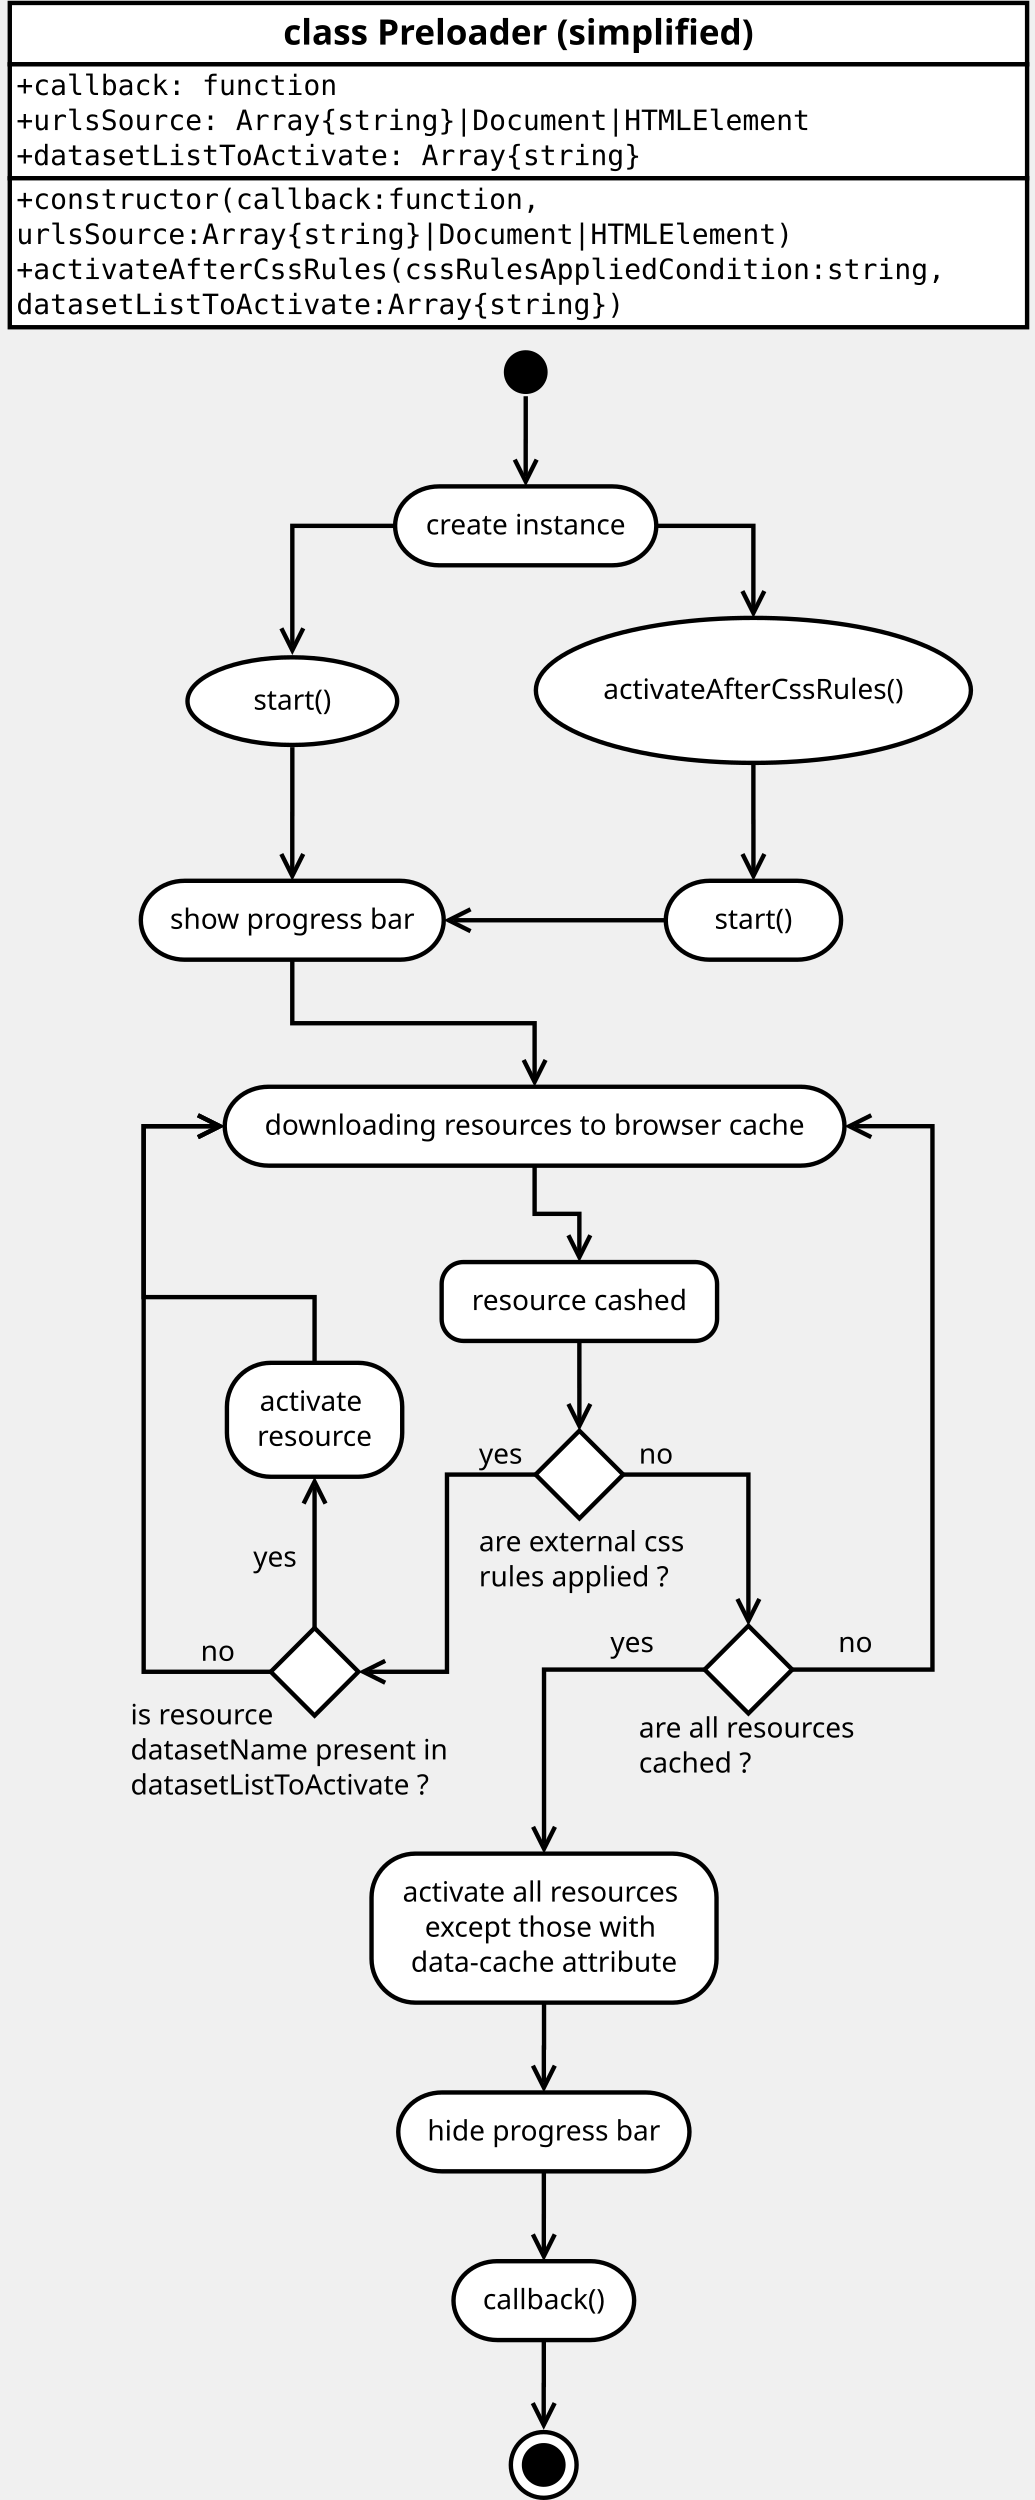
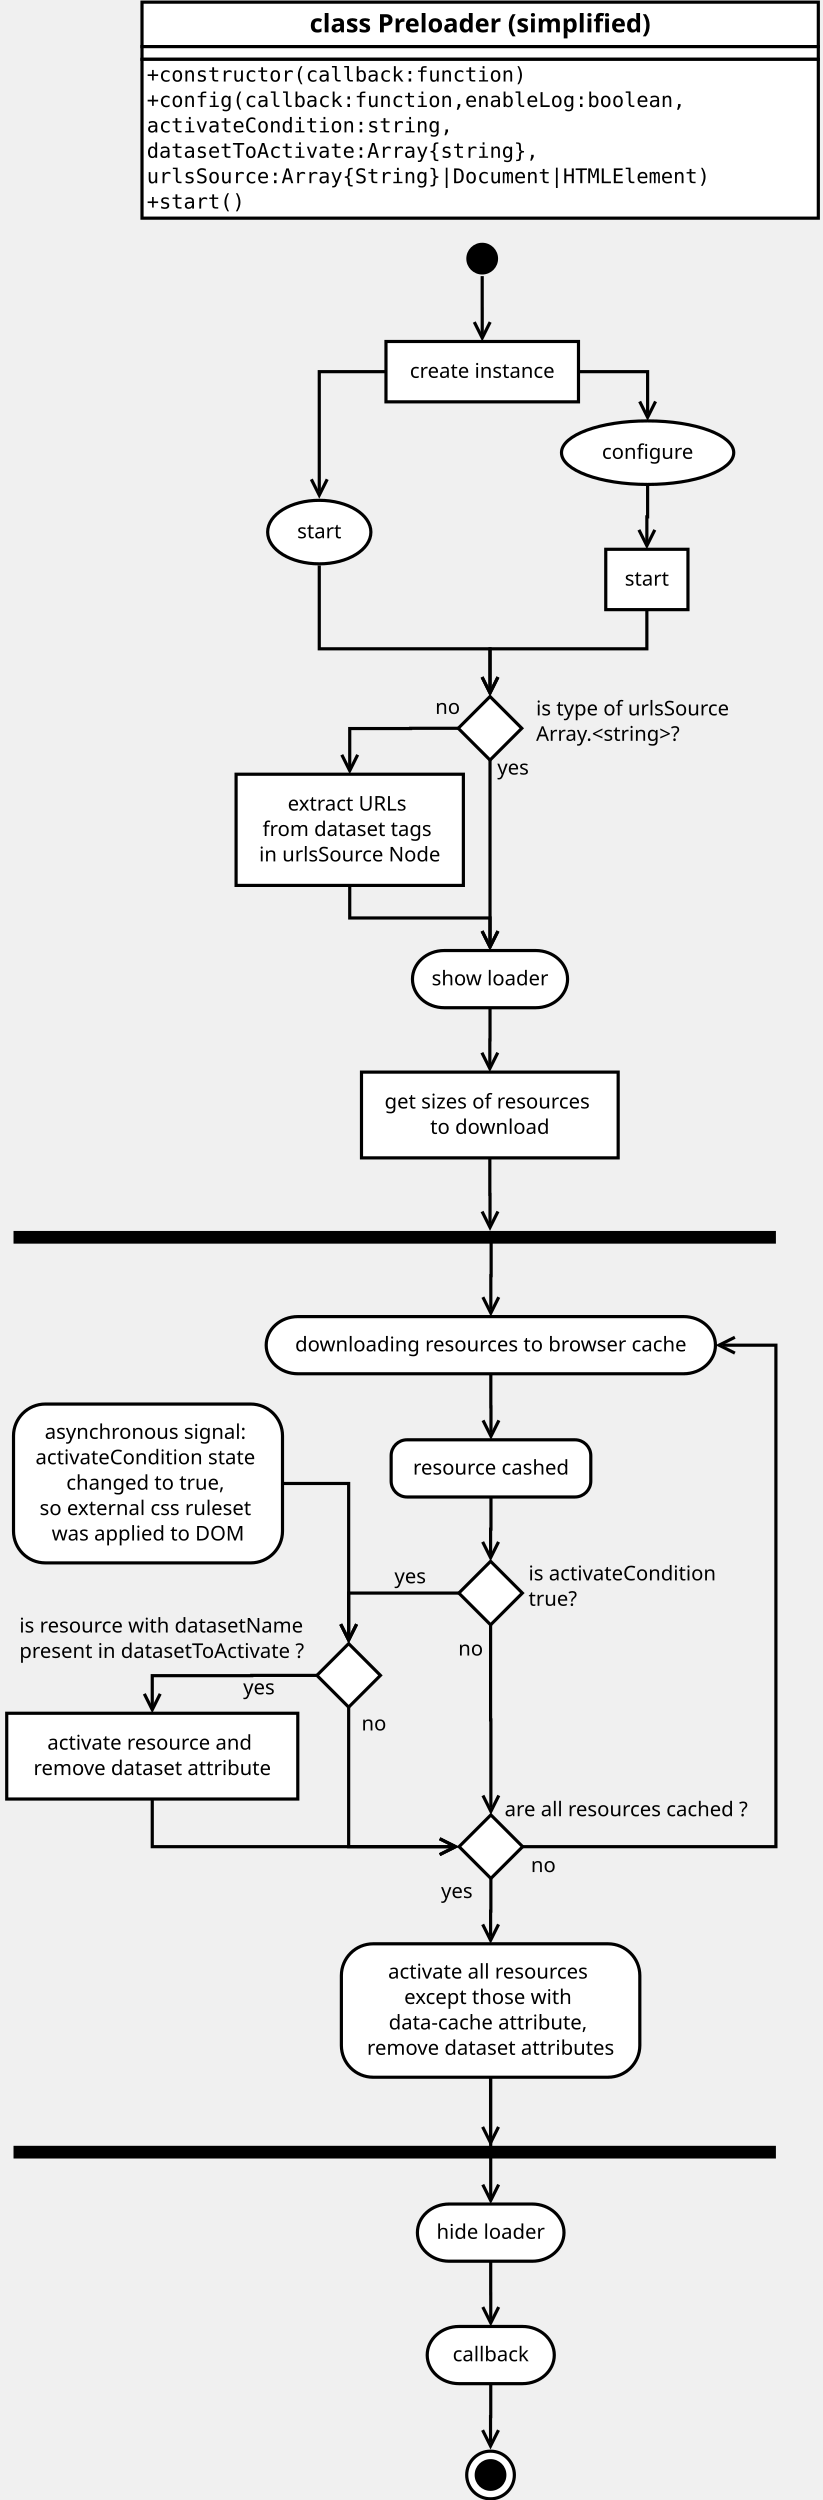
- <svg xmlns="http://www.w3.org/2000/svg" width="24cm" height="58cm" viewBox="77 -1122 467 1141">
-   <g>
-     <rect style="fill: #ffffff" x="254.758" y="-900" width="119.2" height="36" rx="20" ry="20" />
-     <rect style="fill: none; fill-opacity:0; stroke-width: 2; stroke: #000000" x="254.758" y="-900" width="119.2" height="36" rx="20" ry="20" />
-     <text font-size="12.8" style="fill: #000000;text-anchor:middle;font-family:sans-serif;font-style:normal;font-weight:normal" x="314.358" y="-878.1">
-       <tspan x="314.358" y="-878.1">create instance</tspan>
-     </text>
-   </g>
-   <g>
-     <rect style="fill: #ffffff" x="78.899" y="-1120.65" width="464.3" height="28" />
-     <rect style="fill: none; fill-opacity:0; stroke-width: 2; stroke: #000000" x="78.899" y="-1120.65" width="464.3" height="28" />
-     <text font-size="16" style="fill: #000000;text-anchor:middle;font-family:sans-serif;font-style:normal;font-weight:700" x="311.049" y="-1101.65">class Preloader (simplified)</text>
-     <rect style="fill: #ffffff" x="78.899" y="-1092.65" width="464.3" height="52" />
-     <rect style="fill: none; fill-opacity:0; stroke-width: 2; stroke: #000000" x="78.899" y="-1092.65" width="464.3" height="52" />
-     <text font-size="12.8" style="fill: #000000;text-anchor:start;font-family:monospace;font-style:normal;font-weight:normal" x="81.899" y="-1078.65">+callback: function</text>
-     <text font-size="12.8" style="fill: #000000;text-anchor:start;font-family:monospace;font-style:normal;font-weight:normal" x="81.899" y="-1062.65">+urlsSource: Array{string}|Document|HTMLElement</text>
-     <text font-size="12.8" style="fill: #000000;text-anchor:start;font-family:monospace;font-style:normal;font-weight:normal" x="81.899" y="-1046.65">+datasetListToActivate: Array{string}</text>
-     <rect style="fill: #ffffff" x="78.899" y="-1040.65" width="464.3" height="68" />
-     <rect style="fill: none; fill-opacity:0; stroke-width: 2; stroke: #000000" x="78.899" y="-1040.65" width="464.3" height="68" />
-     <text font-size="12.8" style="fill: #000000;text-anchor:start;font-family:monospace;font-style:normal;font-weight:normal" x="81.899" y="-1026.65">+constructor(callback:function,</text>
-     <text font-size="12.8" style="fill: #000000;text-anchor:start;font-family:monospace;font-style:normal;font-weight:normal" x="81.899" y="-1010.65">             urlsSource:Array{string}|Document|HTMLElement)</text>
-     <text font-size="12.8" style="fill: #000000;text-anchor:start;font-family:monospace;font-style:normal;font-weight:normal" x="81.899" y="-994.648">+activateAfterCssRules(cssRulesAppliedCondition:string,</text>
-     <text font-size="12.8" style="fill: #000000;text-anchor:start;font-family:monospace;font-style:normal;font-weight:normal" x="81.899" y="-978.648">                       datasetListToActivate:Array{string})</text>
-   </g>
-   <g>
-     <ellipse style="fill: #ffffff" cx="418.275" cy="-806.908" rx="99.275" ry="33.092" />
-     <ellipse style="fill: none; fill-opacity:0; stroke-width: 2; stroke: #000000" cx="418.275" cy="-806.908" rx="99.275" ry="33.092" />
-     <text font-size="12.8" style="fill: #000000;text-anchor:middle;font-family:sans-serif;font-style:normal;font-weight:normal" x="418.275" y="-803.008">
-       <tspan x="418.275" y="-803.008">activateAfterCssRules()</tspan>
-     </text>
-   </g>
-   <ellipse style="fill: #000000" cx="314.374" cy="-952.162" rx="10" ry="10" />
-   <g>
-     <polyline style="fill: none; fill-opacity:0; stroke-width: 2; stroke: #000000" points="314.374,-941.157 314.374,-920.578 314.358,-920.578 314.358,-904.472 " />
-     <polyline style="fill: none; fill-opacity:0; stroke-width: 2; stroke: #000000" points="309.358,-912.236 314.358,-902.236 319.358,-912.236 " />
-   </g>
-   <g>
-     <polyline style="fill: none; fill-opacity:0; stroke-width: 2; stroke: #000000" points="254.758,-882 207.85,-882 207.85,-827.477 " />
-     <polyline style="fill: none; fill-opacity:0; stroke-width: 2; stroke: #000000" points="202.85,-835.241 207.85,-825.241 212.85,-835.241 " />
-   </g>
-   <g>
-     <polyline style="fill: none; fill-opacity:0; stroke-width: 2; stroke: #000000" points="373.958,-882 418.275,-882 418.275,-844.472 " />
-     <polyline style="fill: none; fill-opacity:0; stroke-width: 2; stroke: #000000" points="413.275,-852.236 418.275,-842.236 423.275,-852.236 " />
-   </g>
-   <g>
-     <ellipse style="fill: #ffffff" cx="207.85" cy="-802" rx="47.85" ry="20" />
-     <ellipse style="fill: none; fill-opacity:0; stroke-width: 2; stroke: #000000" cx="207.85" cy="-802" rx="47.85" ry="20" />
-     <text font-size="12.8" style="fill: #000000;text-anchor:middle;font-family:sans-serif;font-style:normal;font-weight:normal" x="207.85" y="-798.1">
-       <tspan x="207.85" y="-798.1">  start()</tspan>
-     </text>
-   </g>
-   <g>
-     <rect style="fill: #ffffff" x="378.298" y="-720" width="80" height="36" rx="20" ry="20" />
-     <rect style="fill: none; fill-opacity:0; stroke-width: 2; stroke: #000000" x="378.298" y="-720" width="80" height="36" rx="20" ry="20" />
-     <text font-size="12.8" style="fill: #000000;text-anchor:middle;font-family:sans-serif;font-style:normal;font-weight:normal" x="418.298" y="-698.1">
-       <tspan x="418.298" y="-698.1">start()</tspan>
-     </text>
-   </g>
-   <g>
-     <polyline style="fill: none; fill-opacity:0; stroke-width: 2; stroke: #000000" points="418.275,-773.817 418.275,-746.908 418.298,-746.908 418.298,-724.472 " />
-     <polyline style="fill: none; fill-opacity:0; stroke-width: 2; stroke: #000000" points="413.298,-732.236 418.298,-722.236 423.298,-732.236 " />
-   </g>
-   <g>
-     <rect style="fill: #ffffff" x="138.703" y="-720" width="138.25" height="36" rx="20" ry="20" />
-     <rect style="fill: none; fill-opacity:0; stroke-width: 2; stroke: #000000" x="138.703" y="-720" width="138.25" height="36" rx="20" ry="20" />
-     <text font-size="12.8" style="fill: #000000;text-anchor:middle;font-family:sans-serif;font-style:normal;font-weight:normal" x="207.828" y="-698.1">
-       <tspan x="207.828" y="-698.1">show progress bar</tspan>
-     </text>
-   </g>
-   <g>
-     <polyline style="fill: none; fill-opacity:0; stroke-width: 2; stroke: #000000" points="207.85,-780.995 207.85,-750.497 207.828,-750.497 207.828,-724.472 " />
-     <polyline style="fill: none; fill-opacity:0; stroke-width: 2; stroke: #000000" points="202.828,-732.236 207.828,-722.236 212.828,-732.236 " />
-   </g>
-   <g>
-     <polyline style="fill: none; fill-opacity:0; stroke-width: 2; stroke: #000000" points="378.298,-702 368.298,-702 286.953,-702 281.425,-702 " />
-     <polyline style="fill: none; fill-opacity:0; stroke-width: 2; stroke: #000000" points="289.189,-707 279.189,-702 289.189,-697 " />
-   </g>
-   <g>
-     <rect style="fill: #ffffff" x="177" y="-626" width="282.85" height="36" rx="20" ry="20" />
-     <rect style="fill: none; fill-opacity:0; stroke-width: 2; stroke: #000000" x="177" y="-626" width="282.85" height="36" rx="20" ry="20" />
-     <text font-size="12.8" style="fill: #000000;text-anchor:middle;font-family:sans-serif;font-style:normal;font-weight:normal" x="318.425" y="-604.1">
-       <tspan x="318.425" y="-604.1">downloading resources to browser cache</tspan>
-     </text>
-   </g>
-   <g>
-     <polyline style="fill: none; fill-opacity:0; stroke-width: 2; stroke: #000000" points="207.828,-684 207.828,-655 318.425,-655 318.425,-630.472 " />
-     <polyline style="fill: none; fill-opacity:0; stroke-width: 2; stroke: #000000" points="313.425,-638.236 318.425,-628.236 323.425,-638.236 " />
-   </g>
-   <g>
-     <polygon style="fill: #ffffff" points="198,-359 218,-379 238,-359 218,-339 " />
-     <polygon style="fill: none; fill-opacity:0; stroke-width: 2; stroke: #000000" points="198,-359 218,-379 238,-359 218,-339 " />
-   </g>
-   <text font-size="12.8" style="fill: #000000;text-anchor:start;font-family:sans-serif;font-style:normal;font-weight:normal" x="134" y="-335">
-     <tspan x="134" y="-335">is resource</tspan>
-     <tspan x="134" y="-319">datasetName present in</tspan>
-     <tspan x="134" y="-303">datasetListToActivate ?</tspan>
-   </text>
-   <text font-size="12.8" style="fill: #000000;text-anchor:start;font-family:sans-serif;font-style:normal;font-weight:normal" x="166" y="-364">
-     <tspan x="166" y="-364">no</tspan>
-   </text>
-   <text font-size="12.8" style="fill: #000000;text-anchor:start;font-family:sans-serif;font-style:normal;font-weight:normal" x="190" y="-407">
-     <tspan x="190" y="-407">yes</tspan>
-   </text>
-   <g>
-     <rect style="fill: #ffffff" x="178" y="-500" width="80" height="52" rx="20" ry="20" />
-     <rect style="fill: none; fill-opacity:0; stroke-width: 2; stroke: #000000" x="178" y="-500" width="80" height="52" rx="20" ry="20" />
-     <text font-size="12.8" style="fill: #000000;text-anchor:middle;font-family:sans-serif;font-style:normal;font-weight:normal" x="218" y="-478.1">
-       <tspan x="218" y="-478.1">activate</tspan>
-       <tspan x="218" y="-462.1">resource</tspan>
-     </text>
-   </g>
-   <text font-size="12.8" style="fill: #000000;text-anchor:start;font-family:sans-serif;font-style:normal;font-weight:normal" x="256" y="-509">
-     <tspan x="256" y="-509" />
-   </text>
-   <g>
-     <rect style="fill: #ffffff" x="276" y="-546" width="125.7" height="36" rx="10" ry="10" />
-     <rect style="fill: none; fill-opacity:0; stroke-width: 2; stroke: #000000" x="276" y="-546" width="125.7" height="36" rx="10" ry="10" />
-     <text font-size="12.8" style="fill: #000000;text-anchor:middle;font-family:sans-serif;font-style:normal;font-weight:normal" x="338.85" y="-524.1">
-       <tspan x="338.85" y="-524.1">resource cashed</tspan>
-     </text>
-   </g>
-   <g>
-     <polygon style="fill: #ffffff" points="318.864,-449 338.864,-469 358.864,-449 338.864,-429 " />
-     <polygon style="fill: none; fill-opacity:0; stroke-width: 2; stroke: #000000" points="318.864,-449 338.864,-469 358.864,-449 338.864,-429 " />
-   </g>
-   <text font-size="12.8" style="fill: #000000;text-anchor:start;font-family:sans-serif;font-style:normal;font-weight:normal" x="366" y="-329">
-     <tspan x="366" y="-329">are all resources</tspan>
-     <tspan x="366" y="-313">cached ?</tspan>
-   </text>
-   <g>
-     <polyline style="fill: none; fill-opacity:0; stroke-width: 2; stroke: #000000" points="436,-360 500,-360 500,-608 464.322,-608 " />
-     <polyline style="fill: none; fill-opacity:0; stroke-width: 2; stroke: #000000" points="472.086,-613 462.086,-608 472.086,-603 " />
-   </g>
-   <g>
-     <rect style="fill: #ffffff" x="244" y="-276" width="157.45" height="68" rx="20" ry="20" />
-     <rect style="fill: none; fill-opacity:0; stroke-width: 2; stroke: #000000" x="244" y="-276" width="157.45" height="68" rx="20" ry="20" />
-     <text font-size="12.8" style="fill: #000000;text-anchor:middle;font-family:sans-serif;font-style:normal;font-weight:normal" x="322.725" y="-254.1">
-       <tspan x="322.725" y="-254.1">activate all resources</tspan>
-       <tspan x="322.725" y="-238.1">except those with</tspan>
-       <tspan x="322.725" y="-222.1">data-cache attribute</tspan>
-     </text>
-   </g>
-   <text font-size="12.8" style="fill: #000000;text-anchor:start;font-family:sans-serif;font-style:normal;font-weight:normal" x="353" y="-368">
-     <tspan x="353" y="-368">yes</tspan>
-   </text>
-   <text font-size="12.8" style="fill: #000000;text-anchor:start;font-family:sans-serif;font-style:normal;font-weight:normal" x="366" y="-454">
-     <tspan x="366" y="-454">no</tspan>
-   </text>
-   <text font-size="12.8" style="fill: #000000;text-anchor:start;font-family:sans-serif;font-style:normal;font-weight:normal" x="293" y="-414">
-     <tspan x="293" y="-414">are external css</tspan>
-     <tspan x="293" y="-398">rules applied ?</tspan>
-   </text>
-   <text font-size="12.8" style="fill: #000000;text-anchor:start;font-family:sans-serif;font-style:normal;font-weight:normal" x="293" y="-454">
-     <tspan x="293" y="-454">yes</tspan>
-   </text>
-   <g>
-     <polygon style="fill: #ffffff" points="396,-360 416,-380 436,-360 416,-340 " />
-     <polygon style="fill: none; fill-opacity:0; stroke-width: 2; stroke: #000000" points="396,-360 416,-380 436,-360 416,-340 " />
-   </g>
-   <text font-size="12.8" style="fill: #000000;text-anchor:start;font-family:sans-serif;font-style:normal;font-weight:normal" x="457" y="-368">
-     <tspan x="457" y="-368">no</tspan>
-   </text>
-   <g>
-     <polyline style="fill: none; fill-opacity:0; stroke-width: 2; stroke: #000000" points="218,-379 218,-389 218,-438 218,-443.528 " />
-     <polyline style="fill: none; fill-opacity:0; stroke-width: 2; stroke: #000000" points="223,-435.764 218,-445.764 213,-435.764 " />
-   </g>
-   <g>
-     <rect style="fill: #ffffff" x="256.194" y="-167" width="132.9" height="36" rx="20" ry="20" />
-     <rect style="fill: none; fill-opacity:0; stroke-width: 2; stroke: #000000" x="256.194" y="-167" width="132.9" height="36" rx="20" ry="20" />
-     <text font-size="12.8" style="fill: #000000;text-anchor:middle;font-family:sans-serif;font-style:normal;font-weight:normal" x="322.644" y="-145.1">
-       <tspan x="322.644" y="-145.1">hide progress bar</tspan>
-     </text>
-   </g>
-   <g>
-     <rect style="fill: #ffffff" x="281.404" y="-90" width="82.45" height="36" rx="20" ry="20" />
-     <rect style="fill: none; fill-opacity:0; stroke-width: 2; stroke: #000000" x="281.404" y="-90" width="82.45" height="36" rx="20" ry="20" />
-     <text font-size="12.8" style="fill: #000000;text-anchor:middle;font-family:sans-serif;font-style:normal;font-weight:normal" x="322.629" y="-68.1">
-       <tspan x="322.629" y="-68.1">callback()</tspan>
-     </text>
-   </g>
-   <g>
-     <ellipse style="fill: #ffffff" cx="322.58" cy="3" rx="15" ry="15" />
-     <ellipse style="fill: none; fill-opacity:0; stroke-width: 2; stroke: #000000" cx="322.58" cy="3" rx="15" ry="15" />
-     <ellipse style="fill: #000000" cx="322.58" cy="3" rx="10" ry="10" />
-   </g>
-   <g>
-     <polyline style="fill: none; fill-opacity:0; stroke-width: 2; stroke: #000000" points="358.864,-449 416,-449 416,-384.472 " />
-     <polyline style="fill: none; fill-opacity:0; stroke-width: 2; stroke: #000000" points="411,-392.236 416,-382.236 421,-392.236 " />
-   </g>
-   <g>
-     <polyline style="fill: none; fill-opacity:0; stroke-width: 2; stroke: #000000" points="396,-360 322.725,-360 322.725,-280.472 " />
-     <polyline style="fill: none; fill-opacity:0; stroke-width: 2; stroke: #000000" points="317.725,-288.236 322.725,-278.236 327.725,-288.236 " />
-   </g>
-   <g>
-     <polyline style="fill: none; fill-opacity:0; stroke-width: 2; stroke: #000000" points="338.85,-510 338.85,-489.5 338.864,-489.5 338.864,-473.472 " />
-     <polyline style="fill: none; fill-opacity:0; stroke-width: 2; stroke: #000000" points="333.864,-481.236 338.864,-471.236 343.864,-481.236 " />
-   </g>
-   <g>
-     <polyline style="fill: none; fill-opacity:0; stroke-width: 2; stroke: #000000" points="318.425,-590 318.425,-568 338.85,-568 338.85,-550.472 " />
-     <polyline style="fill: none; fill-opacity:0; stroke-width: 2; stroke: #000000" points="333.85,-558.236 338.85,-548.236 343.85,-558.236 " />
-   </g>
-   <g>
-     <polyline style="fill: none; fill-opacity:0; stroke-width: 2; stroke: #000000" points="318.864,-449 278.432,-449 278.432,-359 242.472,-359 " />
-     <polyline style="fill: none; fill-opacity:0; stroke-width: 2; stroke: #000000" points="250.236,-364 240.236,-359 250.236,-354 " />
-   </g>
-   <g>
-     <polyline style="fill: none; fill-opacity:0; stroke-width: 2; stroke: #000000" points="198,-359 140,-359 140,-608 172.528,-608 " />
-     <polyline style="fill: none; fill-opacity:0; stroke-width: 2; stroke: #000000" points="164.764,-603 174.764,-608 164.764,-613 " />
-   </g>
-   <g>
-     <polyline style="fill: none; fill-opacity:0; stroke-width: 2; stroke: #000000" points="218,-500 218,-530 140,-530 140,-608 172.528,-608 " />
-     <polyline style="fill: none; fill-opacity:0; stroke-width: 2; stroke: #000000" points="164.764,-603 174.764,-608 164.764,-613 " />
-   </g>
-   <g>
-     <polyline style="fill: none; fill-opacity:0; stroke-width: 2; stroke: #000000" points="322.725,-208 322.725,-187.5 322.644,-187.5 322.644,-171.472 " />
-     <polyline style="fill: none; fill-opacity:0; stroke-width: 2; stroke: #000000" points="317.644,-179.236 322.644,-169.236 327.644,-179.236 " />
-   </g>
-   <g>
-     <polyline style="fill: none; fill-opacity:0; stroke-width: 2; stroke: #000000" points="322.644,-131 322.644,-110.5 322.629,-110.5 322.629,-94.472 " />
-     <polyline style="fill: none; fill-opacity:0; stroke-width: 2; stroke: #000000" points="317.629,-102.236 322.629,-92.236 327.629,-102.236 " />
-   </g>
-   <g>
-     <polyline style="fill: none; fill-opacity:0; stroke-width: 2; stroke: #000000" points="322.629,-54 322.629,-33.504 322.58,-33.504 322.58,-17.48 " />
-     <polyline style="fill: none; fill-opacity:0; stroke-width: 2; stroke: #000000" points="317.58,-25.244 322.58,-15.244 327.58,-25.244 " />
+ <svg xmlns="http://www.w3.org/2000/svg" width="26cm" height="79cm" viewBox="14 -1115 513 1574">
+   <g>
+     <rect style="fill: #ffffff" x="100.899" y="-1113.65" width="425.8" height="28" />
+     <rect style="fill: none; fill-opacity:0; stroke-width: 2; stroke: #000000" x="100.899" y="-1113.65" width="425.8" height="28" />
+     <text font-size="16" style="fill: #000000;text-anchor:middle;font-family:sans-serif;font-style:normal;font-weight:700" x="313.799" y="-1094.65">class Preloader (simplified)</text>
+     <rect style="fill: #ffffff" x="100.899" y="-1085.65" width="425.8" height="8" />
+     <rect style="fill: none; fill-opacity:0; stroke-width: 2; stroke: #000000" x="100.899" y="-1085.65" width="425.8" height="8" />
+     <rect style="fill: #ffffff" x="100.899" y="-1077.65" width="425.8" height="100" />
+     <rect style="fill: none; fill-opacity:0; stroke-width: 2; stroke: #000000" x="100.899" y="-1077.65" width="425.8" height="100" />
+     <text font-size="12.8" style="fill: #000000;text-anchor:start;font-family:monospace;font-style:normal;font-weight:normal" x="103.899" y="-1063.65">+constructor(callback:function)</text>
+     <text font-size="12.8" style="fill: #000000;text-anchor:start;font-family:monospace;font-style:normal;font-weight:normal" x="103.899" y="-1047.65">+config(callback:function,enableLog:boolean,</text>
+     <text font-size="12.8" style="fill: #000000;text-anchor:start;font-family:monospace;font-style:normal;font-weight:normal" x="103.899" y="-1031.65">        activateCondition:string,</text>
+     <text font-size="12.8" style="fill: #000000;text-anchor:start;font-family:monospace;font-style:normal;font-weight:normal" x="103.899" y="-1015.65">        datasetToActivate:Array{string},</text>
+     <text font-size="12.8" style="fill: #000000;text-anchor:start;font-family:monospace;font-style:normal;font-weight:normal" x="103.899" y="-999.648">        urlsSource:Array{String}|Document|HTMLElement)</text>
+     <text font-size="12.8" style="fill: #000000;text-anchor:start;font-family:monospace;font-style:normal;font-weight:normal" x="103.899" y="-983.648">+start()</text>
+   </g>
+   <g>
+     <ellipse style="fill: #ffffff" cx="419.225" cy="-830" rx="54.225" ry="20" />
+     <ellipse style="fill: none; fill-opacity:0; stroke-width: 2; stroke: #000000" cx="419.225" cy="-830" rx="54.225" ry="20" />
+     <text font-size="12.8" style="fill: #000000;text-anchor:middle;font-family:sans-serif;font-style:normal;font-weight:normal" x="419.225" y="-826.1">
+       <tspan x="419.225" y="-826.1">configure</tspan>
+     </text>
+   </g>
+   <ellipse style="fill: #000000" cx="315.081" cy="-952.162" rx="10" ry="10" />
+   <g>
+     <polyline style="fill: none; fill-opacity:0; stroke-width: 2; stroke: #000000" points="315.081,-941.157 315.081,-920.578 315.098,-920.578 315.098,-904.472 " />
+     <polyline style="fill: none; fill-opacity:0; stroke-width: 2; stroke: #000000" points="310.098,-912.236 315.098,-902.236 320.098,-912.236 " />
+   </g>
+   <g>
+     <polyline style="fill: none; fill-opacity:0; stroke-width: 2; stroke: #000000" points="254.498,-881 212.5,-881 212.5,-805.477 " />
+     <polyline style="fill: none; fill-opacity:0; stroke-width: 2; stroke: #000000" points="207.5,-813.241 212.5,-803.241 217.5,-813.241 " />
+   </g>
+   <g>
+     <polyline style="fill: none; fill-opacity:0; stroke-width: 2; stroke: #000000" points="375.698,-881 419.225,-881 419.225,-854.472 " />
+     <polyline style="fill: none; fill-opacity:0; stroke-width: 2; stroke: #000000" points="414.225,-862.236 419.225,-852.236 424.225,-862.236 " />
+   </g>
+   <g>
+     <ellipse style="fill: #ffffff" cx="212.5" cy="-780" rx="32.5" ry="20" />
+     <ellipse style="fill: none; fill-opacity:0; stroke-width: 2; stroke: #000000" cx="212.5" cy="-780" rx="32.5" ry="20" />
+     <text font-size="12.8" style="fill: #000000;text-anchor:middle;font-family:sans-serif;font-style:normal;font-weight:normal" x="212.5" y="-776.1">
+       <tspan x="212.5" y="-776.1">start</tspan>
+     </text>
+   </g>
+   <g>
+     <polyline style="fill: none; fill-opacity:0; stroke-width: 2; stroke: #000000" points="419.225,-810 419.225,-789.585 418.749,-789.585 418.749,-773.642 " />
+     <polyline style="fill: none; fill-opacity:0; stroke-width: 2; stroke: #000000" points="413.749,-781.406 418.749,-771.406 423.749,-781.406 " />
+   </g>
+   <g>
+     <rect style="fill: #ffffff" x="271.178" y="-516.542" width="97.65" height="36" rx="20" ry="20" />
+     <rect style="fill: none; fill-opacity:0; stroke-width: 2; stroke: #000000" x="271.178" y="-516.542" width="97.65" height="36" rx="20" ry="20" />
+     <text font-size="12.8" style="fill: #000000;text-anchor:middle;font-family:sans-serif;font-style:normal;font-weight:normal" x="320.003" y="-494.642">
+       <tspan x="320.003" y="-494.642">show loader</tspan>
+     </text>
+   </g>
+   <g>
+     <polyline style="fill: none; fill-opacity:0; stroke-width: 2; stroke: #000000" points="212.5,-758.999 212.5,-706.511 320,-706.511 320,-680.937 " />
+     <polyline style="fill: none; fill-opacity:0; stroke-width: 2; stroke: #000000" points="315,-688.701 320,-678.701 325,-688.701 " />
+   </g>
+   <g>
+     <polyline style="fill: none; fill-opacity:0; stroke-width: 2; stroke: #000000" points="418.749,-731.17 418.749,-706.511 320,-706.511 320,-680.937 " />
+     <polyline style="fill: none; fill-opacity:0; stroke-width: 2; stroke: #000000" points="315,-688.701 320,-678.701 325,-688.701 " />
+   </g>
+   <g>
+     <rect style="fill: #ffffff" x="179.083" y="-286.071" width="282.85" height="36" rx="20" ry="20" />
+     <rect style="fill: none; fill-opacity:0; stroke-width: 2; stroke: #000000" x="179.083" y="-286.071" width="282.85" height="36" rx="20" ry="20" />
+     <text font-size="12.8" style="fill: #000000;text-anchor:middle;font-family:sans-serif;font-style:normal;font-weight:normal" x="320.508" y="-264.171">
+       <tspan x="320.508" y="-264.171">downloading resources to browser cache</tspan>
+     </text>
+   </g>
+   <g>
+     <polygon style="fill: #ffffff" points="211.004,-60.174 231.004,-80.174 251.004,-60.174 231.004,-40.174 " />
+     <polygon style="fill: none; fill-opacity:0; stroke-width: 2; stroke: #000000" points="211.004,-60.174 231.004,-80.174 251.004,-60.174 231.004,-40.174 " />
+   </g>
+   <text font-size="12.8" style="fill: #000000;text-anchor:start;font-family:sans-serif;font-style:normal;font-weight:normal" x="23.668" y="-87.162">
+     <tspan x="23.668" y="-87.162">is resource with datasetName</tspan>
+     <tspan x="23.668" y="-71.162">present in datasetToActivate ?</tspan>
+   </text>
+   <text font-size="12.8" style="fill: #000000;text-anchor:start;font-family:sans-serif;font-style:normal;font-weight:normal" x="239.083" y="-25.502">
+     <tspan x="239.083" y="-25.502">no</tspan>
+   </text>
+   <text font-size="12.8" style="fill: #000000;text-anchor:start;font-family:sans-serif;font-style:normal;font-weight:normal" x="164.585" y="-48.253">
+     <tspan x="164.585" y="-48.253">yes</tspan>
+   </text>
+   <text font-size="12.8" style="fill: #000000;text-anchor:start;font-family:sans-serif;font-style:normal;font-weight:normal" x="258.751" y="-173.332">
+     <tspan x="258.751" y="-173.332" />
+   </text>
+   <g>
+     <rect style="fill: #ffffff" x="257.751" y="-208.498" width="125.7" height="36" rx="10" ry="10" />
+     <rect style="fill: none; fill-opacity:0; stroke-width: 2; stroke: #000000" x="257.751" y="-208.498" width="125.7" height="36" rx="10" ry="10" />
+     <text font-size="12.8" style="fill: #000000;text-anchor:middle;font-family:sans-serif;font-style:normal;font-weight:normal" x="320.601" y="-186.598">
+       <tspan x="320.601" y="-186.598">resource cashed</tspan>
+     </text>
+   </g>
+   <g>
+     <polygon style="fill: #ffffff" points="300.365,-112 320.365,-132 340.365,-112 320.365,-92 " />
+     <polygon style="fill: none; fill-opacity:0; stroke-width: 2; stroke: #000000" points="300.365,-112 320.365,-132 340.365,-112 320.365,-92 " />
+   </g>
+   <text font-size="12.8" style="fill: #000000;text-anchor:start;font-family:sans-serif;font-style:normal;font-weight:normal" x="329.192" y="28.485">
+     <tspan x="329.192" y="28.485">are all resources cached ?</tspan>
+   </text>
+   <g>
+     <polyline style="fill: none; fill-opacity:0; stroke-width: 2; stroke: #000000" points="340.541,47.668 500,47.668 500,-268.071 466.405,-268.071 " />
+     <polyline style="fill: none; fill-opacity:0; stroke-width: 2; stroke: #000000" points="474.169,-273.071 464.169,-268.071 474.169,-263.071 " />
+   </g>
+   <g>
+     <rect style="fill: #ffffff" x="226.419" y="108.822" width="187.9" height="84" rx="20" ry="20" />
+     <rect style="fill: none; fill-opacity:0; stroke-width: 2; stroke: #000000" x="226.419" y="108.822" width="187.9" height="84" rx="20" ry="20" />
+     <text font-size="12.8" style="fill: #000000;text-anchor:middle;font-family:sans-serif;font-style:normal;font-weight:normal" x="320.369" y="130.722">
+       <tspan x="320.369" y="130.722">activate all resources</tspan>
+       <tspan x="320.369" y="146.722">except those with</tspan>
+       <tspan x="320.369" y="162.722">data-cache attribute,</tspan>
+       <tspan x="320.369" y="178.722">remove dataset attributes</tspan>
+     </text>
+   </g>
+   <text font-size="12.8" style="fill: #000000;text-anchor:start;font-family:sans-serif;font-style:normal;font-weight:normal" x="289.17" y="80">
+     <tspan x="289.17" y="80">yes</tspan>
+   </text>
+   <text font-size="12.8" style="fill: #000000;text-anchor:start;font-family:sans-serif;font-style:normal;font-weight:normal" x="345.751" y="63.668">
+     <tspan x="345.751" y="63.668">no</tspan>
+   </text>
+   <text font-size="12.8" style="fill: #000000;text-anchor:start;font-family:sans-serif;font-style:normal;font-weight:normal" x="344.243" y="-120">
+     <tspan x="344.243" y="-120">is activateCondition</tspan>
+     <tspan x="344.243" y="-104">          true?</tspan>
+   </text>
+   <text font-size="12.8" style="fill: #000000;text-anchor:start;font-family:sans-serif;font-style:normal;font-weight:normal" x="259.826" y="-118.166">
+     <tspan x="259.826" y="-118.166">yes</tspan>
+   </text>
+   <g>
+     <polygon style="fill: #ffffff" points="300.541,47.668 320.541,27.668 340.541,47.668 320.541,67.668 " />
+     <polygon style="fill: none; fill-opacity:0; stroke-width: 2; stroke: #000000" points="300.541,47.668 320.541,27.668 340.541,47.668 320.541,67.668 " />
+   </g>
+   <text font-size="12.8" style="fill: #000000;text-anchor:start;font-family:sans-serif;font-style:normal;font-weight:normal" x="300" y="-72.664">
+     <tspan x="300" y="-72.664">no</tspan>
+   </text>
+   <g>
+     <polyline style="fill: none; fill-opacity:0; stroke-width: 2; stroke: #000000" points="211.004,-60.174 170,-60.174 170,-60 107.35,-60 107.35,-40.804 " />
+     <polyline style="fill: none; fill-opacity:0; stroke-width: 2; stroke: #000000" points="102.35,-48.568 107.35,-38.568 112.35,-48.568 " />
+   </g>
+   <g>
+     <rect style="fill: #ffffff" x="274.283" y="272.664" width="92.3" height="36" rx="20" ry="20" />
+     <rect style="fill: none; fill-opacity:0; stroke-width: 2; stroke: #000000" x="274.283" y="272.664" width="92.3" height="36" rx="20" ry="20" />
+     <text font-size="12.8" style="fill: #000000;text-anchor:middle;font-family:sans-serif;font-style:normal;font-weight:normal" x="320.433" y="294.564">
+       <tspan x="320.433" y="294.564">hide loader</tspan>
+     </text>
+   </g>
+   <g>
+     <rect style="fill: #ffffff" x="280.462" y="349.747" width="80" height="36" rx="20" ry="20" />
+     <rect style="fill: none; fill-opacity:0; stroke-width: 2; stroke: #000000" x="280.462" y="349.747" width="80" height="36" rx="20" ry="20" />
+     <text font-size="12.8" style="fill: #000000;text-anchor:middle;font-family:sans-serif;font-style:normal;font-weight:normal" x="320.462" y="371.647">
+       <tspan x="320.462" y="371.647">callback</tspan>
+     </text>
+   </g>
+   <g>
+     <ellipse style="fill: #ffffff" cx="320.328" cy="443.253" rx="15" ry="15" />
+     <ellipse style="fill: none; fill-opacity:0; stroke-width: 2; stroke: #000000" cx="320.328" cy="443.253" rx="15" ry="15" />
+     <ellipse style="fill: #000000" cx="320.328" cy="443.253" rx="10" ry="10" />
+   </g>
+   <g>
+     <polyline style="fill: none; fill-opacity:0; stroke-width: 2; stroke: #000000" points="320.365,-92 320.365,-32.166 320.541,-32.166 320.541,23.196 " />
+     <polyline style="fill: none; fill-opacity:0; stroke-width: 2; stroke: #000000" points="315.541,15.432 320.541,25.432 325.541,15.432 " />
+   </g>
+   <g>
+     <polyline style="fill: none; fill-opacity:0; stroke-width: 2; stroke: #000000" points="320.541,67.668 320.541,88.245 320.369,88.245 320.369,104.35 " />
+     <polyline style="fill: none; fill-opacity:0; stroke-width: 2; stroke: #000000" points="315.369,96.586 320.369,106.586 325.369,96.586 " />
+   </g>
+   <g>
+     <polyline style="fill: none; fill-opacity:0; stroke-width: 2; stroke: #000000" points="320.601,-172.498 320.601,-152.249 320.365,-152.249 320.365,-136.472 " />
+     <polyline style="fill: none; fill-opacity:0; stroke-width: 2; stroke: #000000" points="315.365,-144.236 320.365,-134.236 325.365,-144.236 " />
+   </g>
+   <g>
+     <polyline style="fill: none; fill-opacity:0; stroke-width: 2; stroke: #000000" points="320.508,-250.071 320.508,-229.284 320.601,-229.284 320.601,-212.97 " />
+     <polyline style="fill: none; fill-opacity:0; stroke-width: 2; stroke: #000000" points="315.601,-220.734 320.601,-210.734 325.601,-220.734 " />
+   </g>
+   <g>
+     <polyline style="fill: none; fill-opacity:0; stroke-width: 2; stroke: #000000" points="300.365,-112 231.004,-112 231.004,-84.646 " />
+     <polyline style="fill: none; fill-opacity:0; stroke-width: 2; stroke: #000000" points="226.004,-92.41 231.004,-82.41 236.004,-92.41 " />
+   </g>
+   <g>
+     <polyline style="fill: none; fill-opacity:0; stroke-width: 2; stroke: #000000" points="320.433,308.664 320.433,329.205 320.462,329.205 320.462,345.275 " />
+     <polyline style="fill: none; fill-opacity:0; stroke-width: 2; stroke: #000000" points="315.462,337.511 320.462,347.511 325.462,337.511 " />
+   </g>
+   <g>
+     <polyline style="fill: none; fill-opacity:0; stroke-width: 2; stroke: #000000" points="320.462,385.747 320.462,406.496 320.328,406.496 320.328,422.773 " />
+     <polyline style="fill: none; fill-opacity:0; stroke-width: 2; stroke: #000000" points="315.328,415.009 320.328,425.009 325.328,415.009 " />
+   </g>
+   <g>
+     <polyline style="fill: none; fill-opacity:0; stroke-width: 2; stroke: #000000" points="231.004,-40.174 231.004,47.668 296.069,47.668 " />
+     <polyline style="fill: none; fill-opacity:0; stroke-width: 2; stroke: #000000" points="288.305,52.668 298.305,47.668 288.305,42.668 " />
+   </g>
+   <g>
+     <polyline style="fill: none; fill-opacity:0; stroke-width: 2; stroke: #000000" points="107.35,17.668 107.35,47.668 296.069,47.668 " />
+     <polyline style="fill: none; fill-opacity:0; stroke-width: 2; stroke: #000000" points="288.305,52.668 298.305,47.668 288.305,42.668 " />
+   </g>
+   <g>
+     <polygon style="fill: #ffffff" points="300,-656.464 320,-676.464 340,-656.464 320,-636.464 " />
+     <polygon style="fill: none; fill-opacity:0; stroke-width: 2; stroke: #000000" points="300,-656.464 320,-676.464 340,-656.464 320,-636.464 " />
+   </g>
+   <text font-size="12.8" style="fill: #000000;text-anchor:start;font-family:sans-serif;font-style:normal;font-weight:normal" x="348.996" y="-664.585">
+     <tspan x="348.996" y="-664.585">is type of urlsSource</tspan>
+     <tspan x="348.996" y="-648.585">Array.&lt;string&gt;?</tspan>
+   </text>
+   <g>
+     <rect style="fill: #ffffff" x="392.874" y="-769.17" width="51.75" height="38" />
+     <rect style="fill: none; fill-opacity:0; stroke-width: 2; stroke: #000000" x="392.874" y="-769.17" width="51.75" height="38" />
+     <text font-size="12.8" style="fill: #000000;text-anchor:middle;font-family:sans-serif;font-style:normal;font-weight:normal" x="418.749" y="-746.27">
+       <tspan x="418.749" y="-746.27">start</tspan>
+     </text>
+   </g>
+   <g>
+     <rect style="fill: #ffffff" x="20" y="-231.004" width="169.35" height="100" rx="20" ry="20" />
+     <rect style="fill: none; fill-opacity:0; stroke-width: 2; stroke: #000000" x="20" y="-231.004" width="169.35" height="100" rx="20" ry="20" />
+     <text font-size="12.8" style="fill: #000000;text-anchor:middle;font-family:sans-serif;font-style:normal;font-weight:normal" x="104.675" y="-209.104">
+       <tspan x="104.675" y="-209.104">asynchronous signal:</tspan>
+       <tspan x="104.675" y="-193.104">activateCondition state</tspan>
+       <tspan x="104.675" y="-177.104">changed to true,</tspan>
+       <tspan x="104.675" y="-161.104">so external css ruleset</tspan>
+       <tspan x="104.675" y="-145.104">was applied to DOM</tspan>
+     </text>
+   </g>
+   <g>
+     <rect style="fill: #ffffff" x="254.498" y="-900" width="121.2" height="38" />
+     <rect style="fill: none; fill-opacity:0; stroke-width: 2; stroke: #000000" x="254.498" y="-900" width="121.2" height="38" />
+     <text font-size="12.8" style="fill: #000000;text-anchor:middle;font-family:sans-serif;font-style:normal;font-weight:normal" x="315.098" y="-877.1">
+       <tspan x="315.098" y="-877.1">create instance</tspan>
+     </text>
+   </g>
+   <g>
+     <polyline style="fill: none; fill-opacity:0; stroke-width: 2; stroke: #000000" points="320,-636.464 320,-576.503 320.003,-576.503 320.003,-521.014 " />
+     <polyline style="fill: none; fill-opacity:0; stroke-width: 2; stroke: #000000" points="315.003,-528.778 320.003,-518.778 325.003,-528.778 " />
+   </g>
+   <g>
+     <rect style="fill: #ffffff" x="160.127" y="-627.546" width="143.1" height="70" />
+     <rect style="fill: none; fill-opacity:0; stroke-width: 2; stroke: #000000" x="160.127" y="-627.546" width="143.1" height="70" />
+     <text font-size="12.8" style="fill: #000000;text-anchor:middle;font-family:sans-serif;font-style:normal;font-weight:normal" x="231.677" y="-604.646">
+       <tspan x="231.677" y="-604.646">extract URLs</tspan>
+       <tspan x="231.677" y="-588.646">from dataset tags</tspan>
+       <tspan x="231.677" y="-572.646">in urlsSource Node</tspan>
+     </text>
+   </g>
+   <g>
+     <polyline style="fill: none; fill-opacity:0; stroke-width: 2; stroke: #000000" points="300,-656.464 270,-656.464 270,-656.307 231.677,-656.307 231.677,-632.018 " />
+     <polyline style="fill: none; fill-opacity:0; stroke-width: 2; stroke: #000000" points="226.677,-639.782 231.677,-629.782 236.677,-639.782 " />
+   </g>
+   <g>
+     <polyline style="fill: none; fill-opacity:0; stroke-width: 2; stroke: #000000" points="231.677,-557.546 231.677,-537.044 320.003,-537.044 320.003,-521.014 " />
+     <polyline style="fill: none; fill-opacity:0; stroke-width: 2; stroke: #000000" points="315.003,-528.778 320.003,-518.778 325.003,-528.778 " />
+   </g>
+   <g>
+     <rect style="fill: #ffffff" x="239.083" y="-440" width="161.6" height="54" />
+     <rect style="fill: none; fill-opacity:0; stroke-width: 2; stroke: #000000" x="239.083" y="-440" width="161.6" height="54" />
+     <text font-size="12.8" style="fill: #000000;text-anchor:middle;font-family:sans-serif;font-style:normal;font-weight:normal" x="319.883" y="-417.1">
+       <tspan x="319.883" y="-417.1">get sizes of resources</tspan>
+       <tspan x="319.883" y="-401.1">to download</tspan>
+     </text>
+   </g>
+   <g>
+     <polyline style="fill: none; fill-opacity:0; stroke-width: 2; stroke: #000000" points="320.003,-480.542 320.003,-460.271 319.883,-460.271 319.883,-444.472 " />
+     <polyline style="fill: none; fill-opacity:0; stroke-width: 2; stroke: #000000" points="314.883,-452.236 319.883,-442.236 324.883,-452.236 " />
+   </g>
+   <text font-size="12.8" style="fill: #000000;text-anchor:start;font-family:sans-serif;font-style:normal;font-weight:normal" x="324.585" y="-627.336">
+     <tspan x="324.585" y="-627.336">yes</tspan>
+   </text>
+   <text font-size="12.8" style="fill: #000000;text-anchor:start;font-family:sans-serif;font-style:normal;font-weight:normal" x="285.502" y="-665.502">
+     <tspan x="285.502" y="-665.502">no</tspan>
+   </text>
+   <rect style="fill: #000000" x="20" y="-340" width="480" height="8" />
+   <g>
+     <polyline style="fill: none; fill-opacity:0; stroke-width: 2; stroke: #000000" points="319.883,-386 319.883,-363 320,-363 320,-344.472 " />
+     <polyline style="fill: none; fill-opacity:0; stroke-width: 2; stroke: #000000" points="315,-352.236 320,-342.236 325,-352.236 " />
+   </g>
+   <g>
+     <polyline style="fill: none; fill-opacity:0; stroke-width: 2; stroke: #000000" points="320.707,-337.597 320.707,-311.834 320.508,-311.834 320.508,-290.543 " />
+     <polyline style="fill: none; fill-opacity:0; stroke-width: 2; stroke: #000000" points="315.508,-298.307 320.508,-288.307 325.508,-298.307 " />
+   </g>
+   <g>
+     <polyline style="fill: none; fill-opacity:0; stroke-width: 2; stroke: #000000" points="189.35,-181.004 231.004,-181.004 231.004,-84.646 " />
+     <polyline style="fill: none; fill-opacity:0; stroke-width: 2; stroke: #000000" points="226.004,-92.41 231.004,-82.41 236.004,-92.41 " />
+   </g>
+   <g>
+     <rect style="fill: #ffffff" x="15.725" y="-36.332" width="183.25" height="54" />
+     <rect style="fill: none; fill-opacity:0; stroke-width: 2; stroke: #000000" x="15.725" y="-36.332" width="183.25" height="54" />
+     <text font-size="12.8" style="fill: #000000;text-anchor:middle;font-family:sans-serif;font-style:normal;font-weight:normal" x="107.35" y="-13.432">
+       <tspan x="107.35" y="-13.432">activate resource and</tspan>
+       <tspan x="107.35" y="2.568">remove dataset attribute</tspan>
+     </text>
+   </g>
+   <rect style="fill: #000000" x="20" y="236" width="480" height="8" />
+   <g>
+     <polyline style="fill: none; fill-opacity:0; stroke-width: 2; stroke: #000000" points="320.354,192.333 320.354,202.333 320.354,226.333 320.354,231.861 " />
+     <polyline style="fill: none; fill-opacity:0; stroke-width: 2; stroke: #000000" points="315.354,224.097 320.354,234.097 325.354,224.097 " />
+   </g>
+   <g>
+     <polyline style="fill: none; fill-opacity:0; stroke-width: 2; stroke: #000000" points="320.369,192.822 320.369,232.743 320.433,232.743 320.433,268.192 " />
+     <polyline style="fill: none; fill-opacity:0; stroke-width: 2; stroke: #000000" points="315.433,260.428 320.433,270.428 325.433,260.428 " />
  </g>
</svg>
